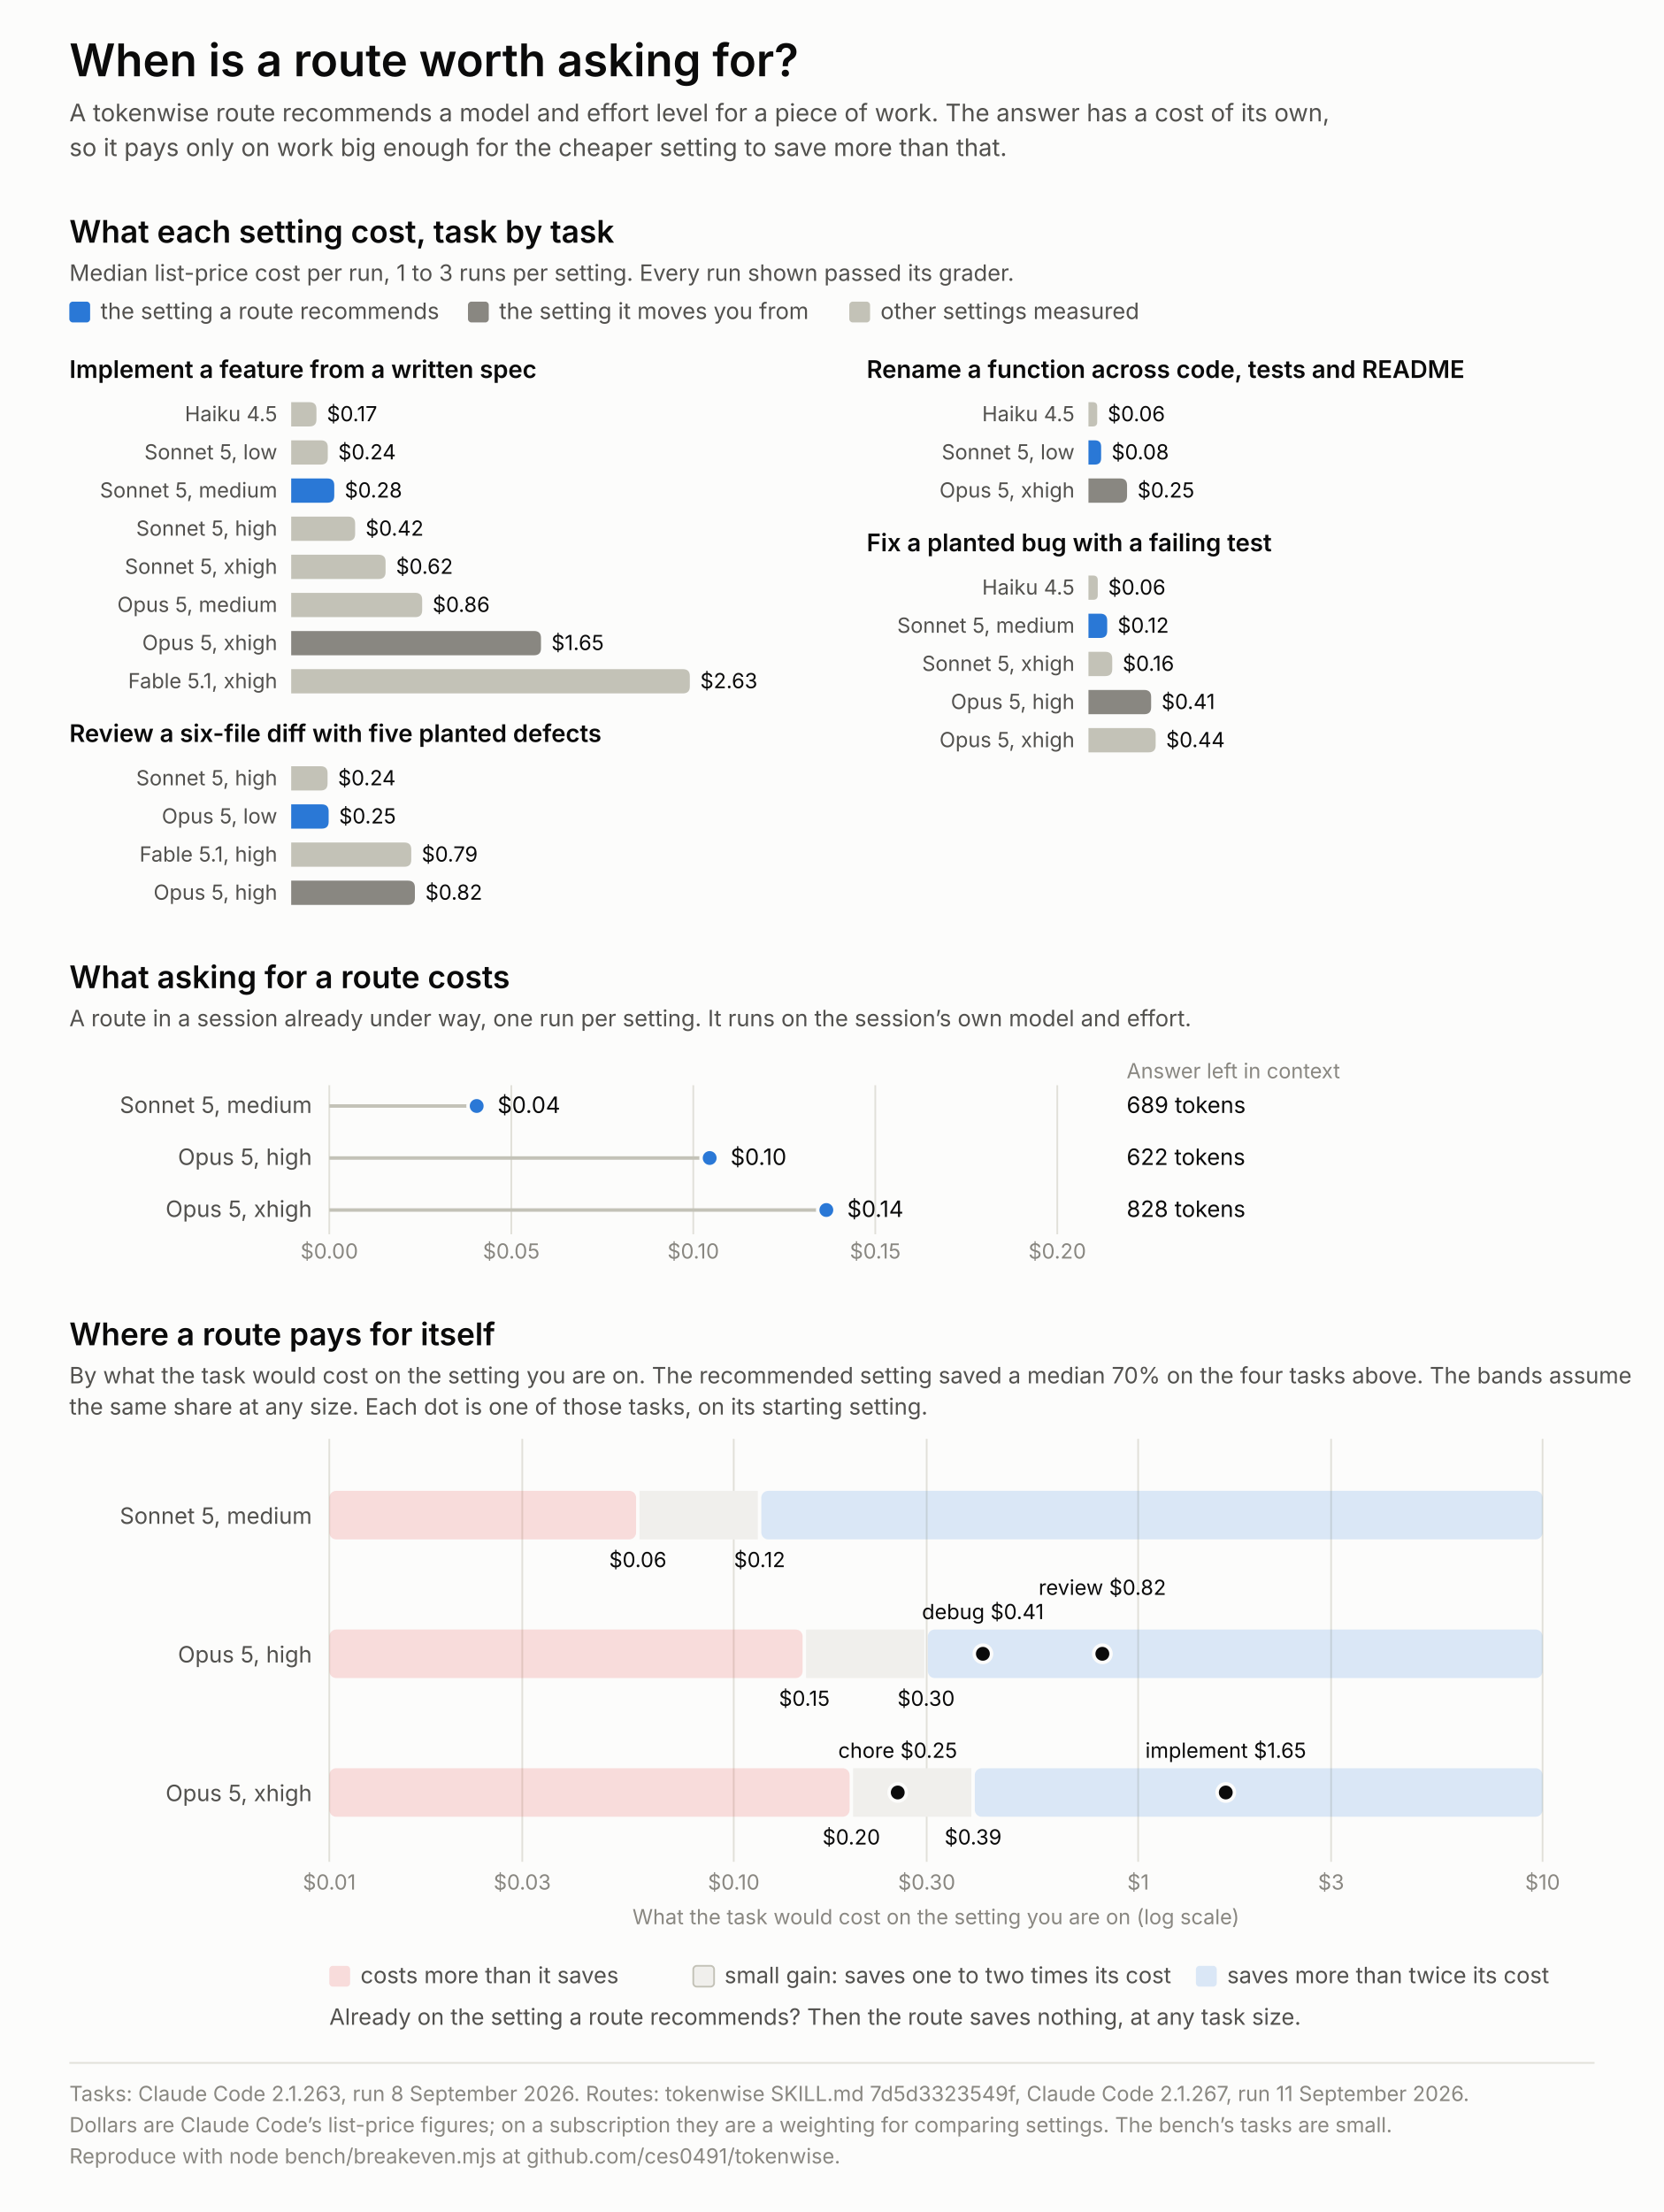
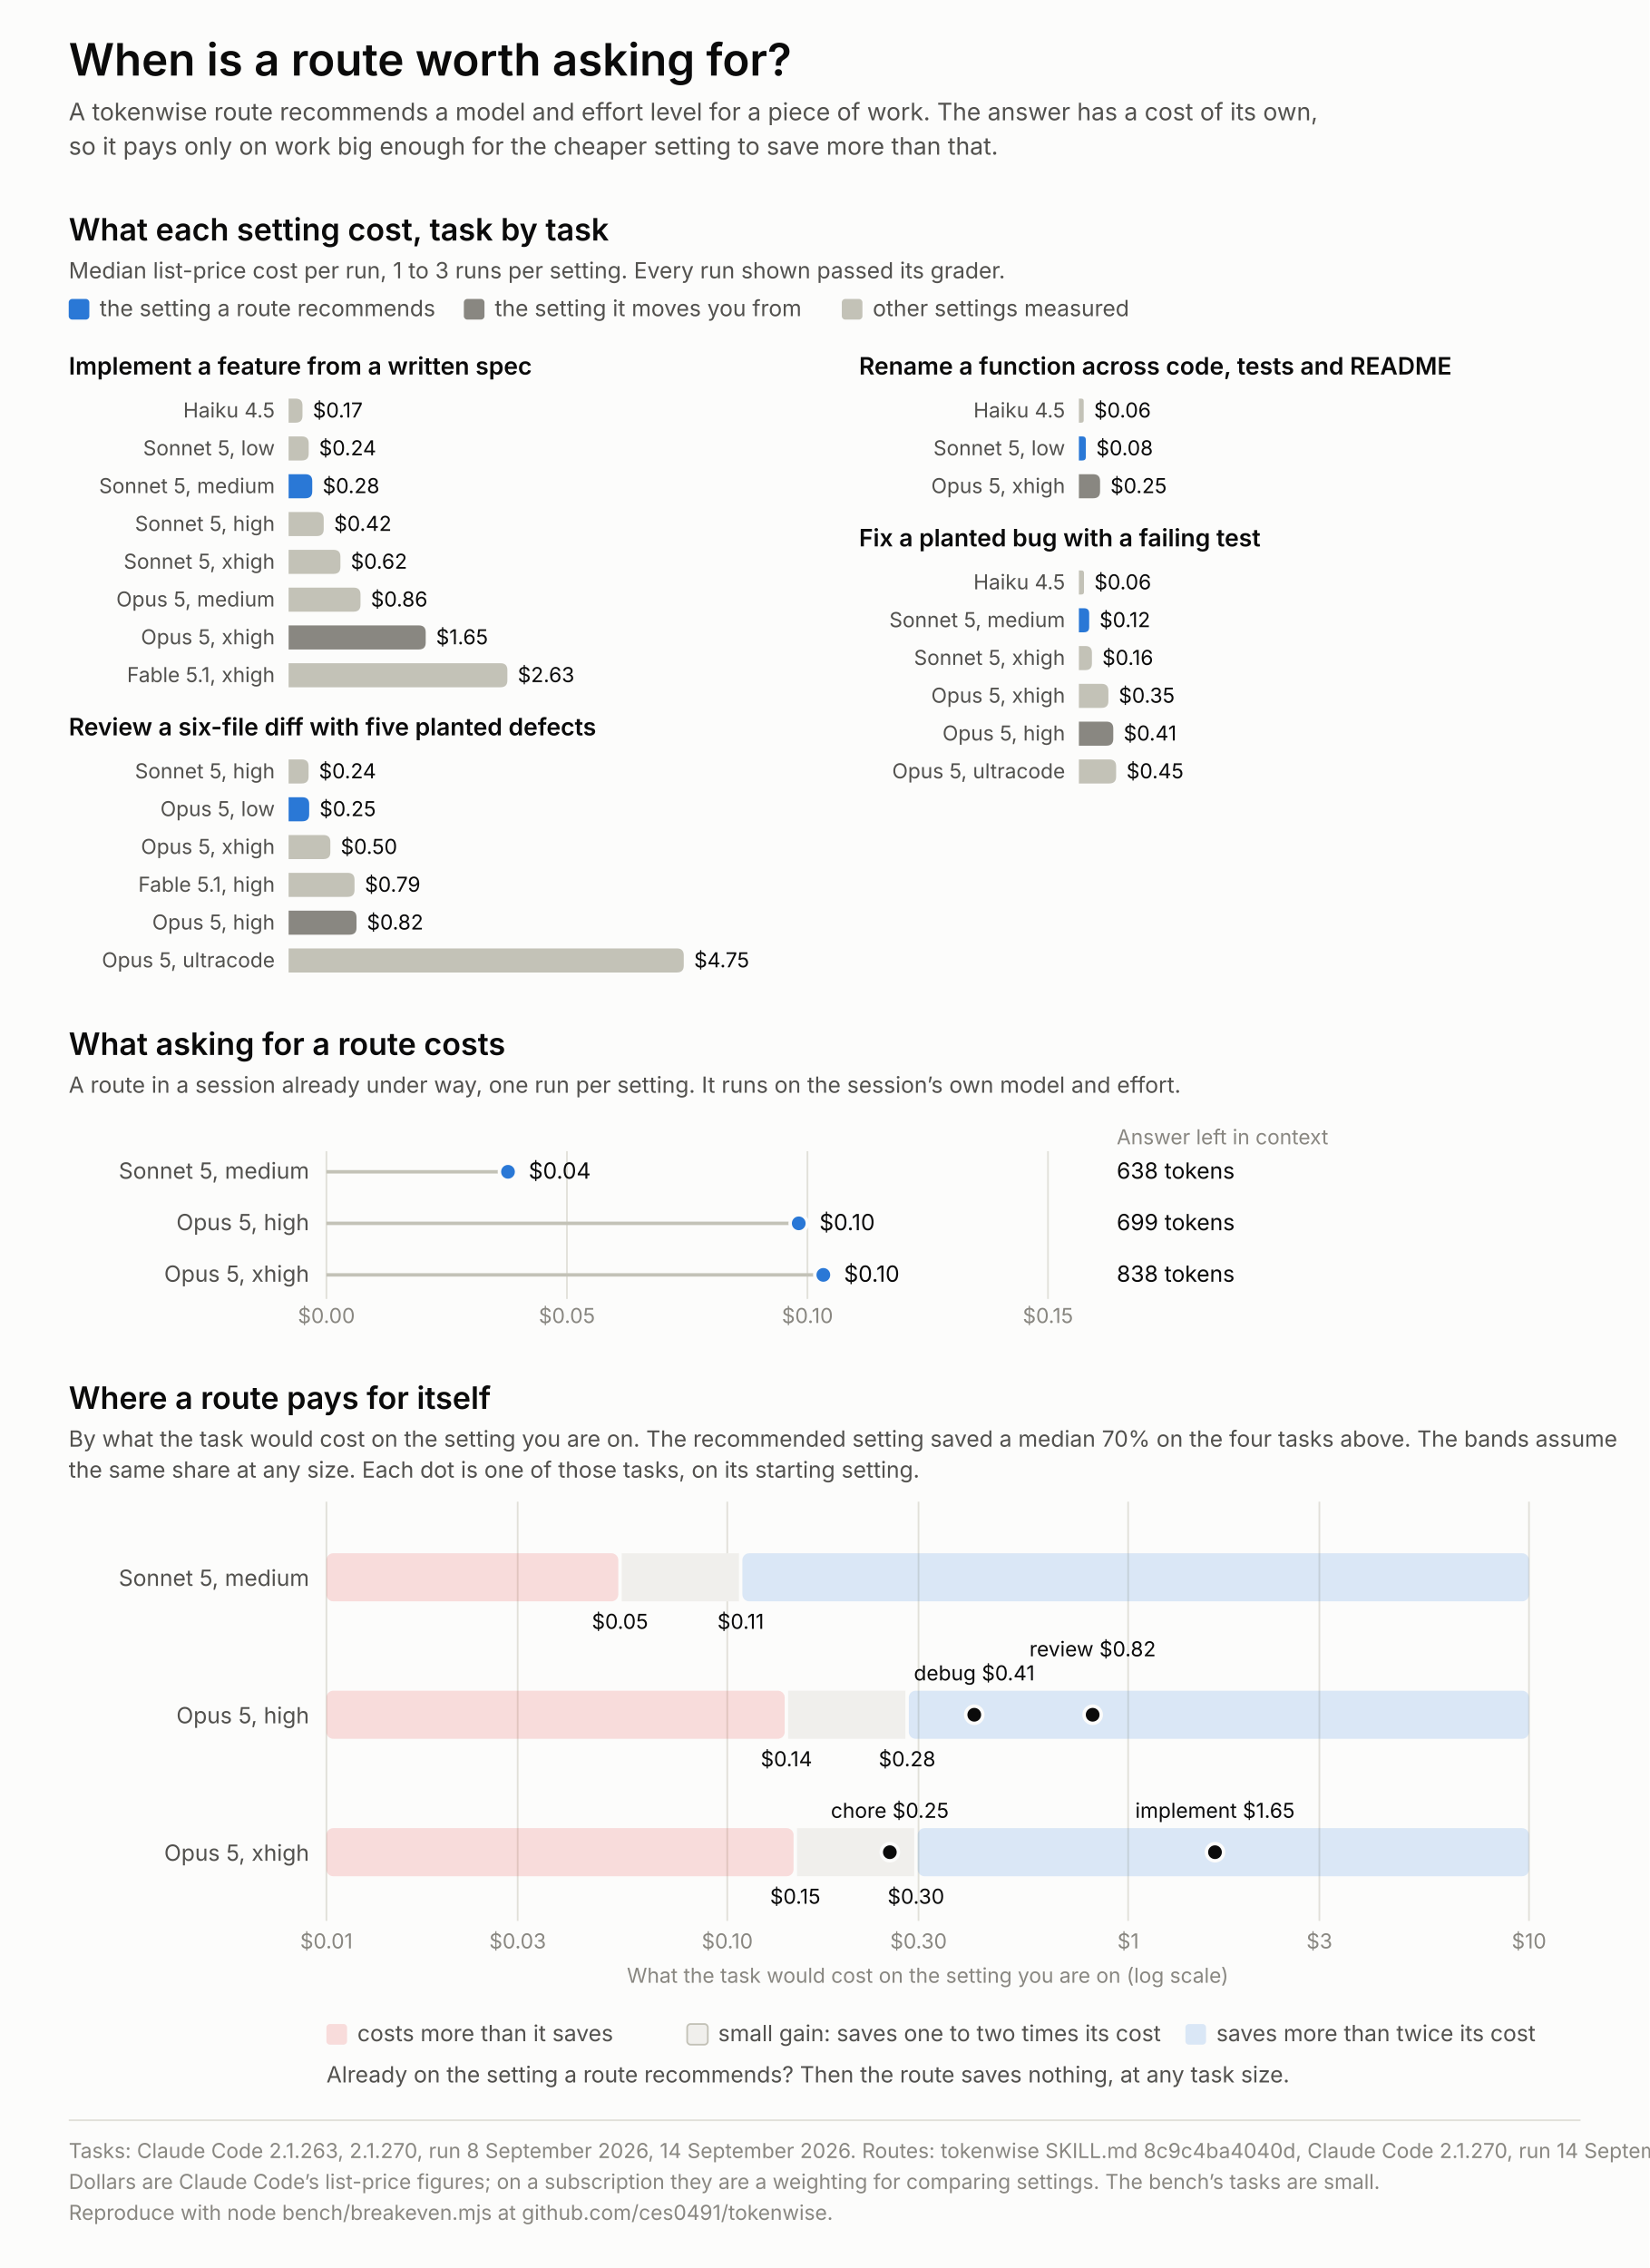
- <svg xmlns="http://www.w3.org/2000/svg" viewBox="0 0 960 1276" width="960" height="1276" font-family="system-ui, -apple-system, &quot;Segoe UI&quot;, sans-serif" role="img" aria-labelledby="t d">
-   <rect width="960" height="1276" fill="#fcfcfb" />
+ <svg xmlns="http://www.w3.org/2000/svg" viewBox="0 0 960 1320" width="960" height="1320" font-family="system-ui, -apple-system, &quot;Segoe UI&quot;, sans-serif" role="img" aria-labelledby="t d">
+   <rect width="960" height="1320" fill="#fcfcfb" />
  <text x="40.00" y="44.00" font-size="26" fill="#0b0b0b" font-weight="600" text-anchor="start">When is a route worth asking for?</text>
  <text x="40.00" y="70.00" font-size="14" fill="#52514e" font-weight="400" text-anchor="start">A tokenwise route recommends a model and effort level for a piece of work. The answer has a cost of its own,</text>
  <text x="40.00" y="90.00" font-size="14" fill="#52514e" font-weight="400" text-anchor="start">so it pays only on work big enough for the cheaper setting to save more than that.</text>
  <text x="40.00" y="140.00" font-size="18" fill="#0b0b0b" font-weight="600" text-anchor="start">What each setting cost, task by task</text>
  <text x="40.00" y="162.00" font-size="13" fill="#52514e" font-weight="400" text-anchor="start">Median list-price cost per run, 1 to 3 runs per setting. Every run shown passed its grader.</text>
  <rect x="40.00" y="174.00" width="12" height="12" rx="2" fill="#2a78d6" />
  <text x="58.00" y="184.00" font-size="13" fill="#52514e" font-weight="400" text-anchor="start">the setting a route recommends</text>
  <rect x="270.00" y="174.00" width="12" height="12" rx="2" fill="#898781" />
  <text x="288.00" y="184.00" font-size="13" fill="#52514e" font-weight="400" text-anchor="start">the setting it moves you from</text>
  <rect x="490.00" y="174.00" width="12" height="12" rx="2" fill="#c3c2b7" />
  <text x="508.00" y="184.00" font-size="13" fill="#52514e" font-weight="400" text-anchor="start">other settings measured</text>
  <text x="40.00" y="218.00" font-size="14" fill="#0b0b0b" font-weight="600" text-anchor="start">Implement a feature from a written spec</text>
  <text x="160.00" y="243.00" font-size="12" fill="#52514e" font-weight="400" text-anchor="end">Haiku 4.5</text>
-   <path d="M168.00 232.00H178.58Q182.58 232.00 182.58 236.00V242.00Q182.58 246.00 178.58 246.00H168.00Z" fill="#c3c2b7" />
-   <text x="188.58" y="243.00" font-size="12" fill="#0b0b0b" font-weight="400" text-anchor="start">$0.17</text>
+   <path d="M168.00 232.00H172.07Q176.07 232.00 176.07 236.00V242.00Q176.07 246.00 172.07 246.00H168.00Z" fill="#c3c2b7" />
+   <text x="182.07" y="243.00" font-size="12" fill="#0b0b0b" font-weight="400" text-anchor="start">$0.17</text>
  <text x="160.00" y="265.00" font-size="12" fill="#52514e" font-weight="400" text-anchor="end">Sonnet 5, low</text>
-   <path d="M168.00 254.00H185.12Q189.12 254.00 189.12 258.00V264.00Q189.12 268.00 185.12 268.00H168.00Z" fill="#c3c2b7" />
-   <text x="195.12" y="265.00" font-size="12" fill="#0b0b0b" font-weight="400" text-anchor="start">$0.24</text>
+   <path d="M168.00 254.00H175.69Q179.69 254.00 179.69 258.00V264.00Q179.69 268.00 175.69 268.00H168.00Z" fill="#c3c2b7" />
+   <text x="185.69" y="265.00" font-size="12" fill="#0b0b0b" font-weight="400" text-anchor="start">$0.24</text>
  <text x="160.00" y="287.00" font-size="12" fill="#52514e" font-weight="400" text-anchor="end">Sonnet 5, medium</text>
-   <path d="M168.00 276.00H188.86Q192.86 276.00 192.86 280.00V286.00Q192.86 290.00 188.86 290.00H168.00Z" fill="#2a78d6" />
-   <text x="198.86" y="287.00" font-size="12" fill="#0b0b0b" font-weight="400" text-anchor="start">$0.28</text>
+   <path d="M168.00 276.00H177.76Q181.76 276.00 181.76 280.00V286.00Q181.76 290.00 177.76 290.00H168.00Z" fill="#2a78d6" />
+   <text x="187.76" y="287.00" font-size="12" fill="#0b0b0b" font-weight="400" text-anchor="start">$0.28</text>
  <text x="160.00" y="309.00" font-size="12" fill="#52514e" font-weight="400" text-anchor="end">Sonnet 5, high</text>
-   <path d="M168.00 298.00H200.90Q204.90 298.00 204.90 302.00V308.00Q204.90 312.00 200.90 312.00H168.00Z" fill="#c3c2b7" />
-   <text x="210.90" y="309.00" font-size="12" fill="#0b0b0b" font-weight="400" text-anchor="start">$0.42</text>
+   <path d="M168.00 298.00H184.43Q188.43 298.00 188.43 302.00V308.00Q188.43 312.00 184.43 312.00H168.00Z" fill="#c3c2b7" />
+   <text x="194.43" y="309.00" font-size="12" fill="#0b0b0b" font-weight="400" text-anchor="start">$0.42</text>
  <text x="160.00" y="331.00" font-size="12" fill="#52514e" font-weight="400" text-anchor="end">Sonnet 5, xhigh</text>
-   <path d="M168.00 320.00H218.46Q222.46 320.00 222.46 324.00V330.00Q222.46 334.00 218.46 334.00H168.00Z" fill="#c3c2b7" />
-   <text x="228.46" y="331.00" font-size="12" fill="#0b0b0b" font-weight="400" text-anchor="start">$0.62</text>
+   <path d="M168.00 320.00H194.15Q198.15 320.00 198.15 324.00V330.00Q198.15 334.00 194.15 334.00H168.00Z" fill="#c3c2b7" />
+   <text x="204.15" y="331.00" font-size="12" fill="#0b0b0b" font-weight="400" text-anchor="start">$0.62</text>
  <text x="160.00" y="353.00" font-size="12" fill="#52514e" font-weight="400" text-anchor="end">Opus 5, medium</text>
-   <path d="M168.00 342.00H239.58Q243.58 342.00 243.58 346.00V352.00Q243.58 356.00 239.58 356.00H168.00Z" fill="#c3c2b7" />
-   <text x="249.58" y="353.00" font-size="12" fill="#0b0b0b" font-weight="400" text-anchor="start">$0.86</text>
+   <path d="M168.00 342.00H205.84Q209.84 342.00 209.84 346.00V352.00Q209.84 356.00 205.84 356.00H168.00Z" fill="#c3c2b7" />
+   <text x="215.84" y="353.00" font-size="12" fill="#0b0b0b" font-weight="400" text-anchor="start">$0.86</text>
  <text x="160.00" y="375.00" font-size="12" fill="#52514e" font-weight="400" text-anchor="end">Opus 5, xhigh</text>
-   <path d="M168.00 364.00H308.13Q312.13 364.00 312.13 368.00V374.00Q312.13 378.00 308.13 378.00H168.00Z" fill="#898781" />
-   <text x="318.13" y="375.00" font-size="12" fill="#0b0b0b" font-weight="400" text-anchor="start">$1.65</text>
+   <path d="M168.00 364.00H243.80Q247.80 364.00 247.80 368.00V374.00Q247.80 378.00 243.80 378.00H168.00Z" fill="#898781" />
+   <text x="253.80" y="375.00" font-size="12" fill="#0b0b0b" font-weight="400" text-anchor="start">$1.65</text>
  <text x="160.00" y="397.00" font-size="12" fill="#52514e" font-weight="400" text-anchor="end">Fable 5.1, xhigh</text>
-   <path d="M168.00 386.00H394.00Q398.00 386.00 398.00 390.00V396.00Q398.00 400.00 394.00 400.00H168.00Z" fill="#c3c2b7" />
-   <text x="404.00" y="397.00" font-size="12" fill="#0b0b0b" font-weight="400" text-anchor="start">$2.63</text>
+   <path d="M168.00 386.00H291.33Q295.33 386.00 295.33 390.00V396.00Q295.33 400.00 291.33 400.00H168.00Z" fill="#c3c2b7" />
+   <text x="301.33" y="397.00" font-size="12" fill="#0b0b0b" font-weight="400" text-anchor="start">$2.63</text>
  <text x="40.00" y="428.00" font-size="14" fill="#0b0b0b" font-weight="600" text-anchor="start">Review a six-file diff with five planted defects</text>
  <text x="160.00" y="453.00" font-size="12" fill="#52514e" font-weight="400" text-anchor="end">Sonnet 5, high</text>
-   <path d="M168.00 442.00H184.99Q188.99 442.00 188.99 446.00V452.00Q188.99 456.00 184.99 456.00H168.00Z" fill="#c3c2b7" />
-   <text x="194.99" y="453.00" font-size="12" fill="#0b0b0b" font-weight="400" text-anchor="start">$0.24</text>
+   <path d="M168.00 442.00H175.62Q179.62 442.00 179.62 446.00V452.00Q179.62 456.00 175.62 456.00H168.00Z" fill="#c3c2b7" />
+   <text x="185.62" y="453.00" font-size="12" fill="#0b0b0b" font-weight="400" text-anchor="start">$0.24</text>
  <text x="160.00" y="475.00" font-size="12" fill="#52514e" font-weight="400" text-anchor="end">Opus 5, low</text>
-   <path d="M168.00 464.00H185.62Q189.62 464.00 189.62 468.00V474.00Q189.62 478.00 185.62 478.00H168.00Z" fill="#2a78d6" />
-   <text x="195.62" y="475.00" font-size="12" fill="#0b0b0b" font-weight="400" text-anchor="start">$0.25</text>
-   <text x="160.00" y="497.00" font-size="12" fill="#52514e" font-weight="400" text-anchor="end">Fable 5.1, high</text>
-   <path d="M168.00 486.00H233.28Q237.28 486.00 237.28 490.00V496.00Q237.28 500.00 233.28 500.00H168.00Z" fill="#c3c2b7" />
-   <text x="243.28" y="497.00" font-size="12" fill="#0b0b0b" font-weight="400" text-anchor="start">$0.79</text>
-   <text x="160.00" y="519.00" font-size="12" fill="#52514e" font-weight="400" text-anchor="end">Opus 5, high</text>
-   <path d="M168.00 508.00H235.38Q239.38 508.00 239.38 512.00V518.00Q239.38 522.00 235.38 522.00H168.00Z" fill="#898781" />
-   <text x="245.38" y="519.00" font-size="12" fill="#0b0b0b" font-weight="400" text-anchor="start">$0.82</text>
+   <path d="M168.00 464.00H175.97Q179.97 464.00 179.97 468.00V474.00Q179.97 478.00 175.97 478.00H168.00Z" fill="#2a78d6" />
+   <text x="185.97" y="475.00" font-size="12" fill="#0b0b0b" font-weight="400" text-anchor="start">$0.25</text>
+   <text x="160.00" y="497.00" font-size="12" fill="#52514e" font-weight="400" text-anchor="end">Opus 5, xhigh</text>
+   <path d="M168.00 486.00H188.29Q192.29 486.00 192.29 490.00V496.00Q192.29 500.00 188.29 500.00H168.00Z" fill="#c3c2b7" />
+   <text x="198.29" y="497.00" font-size="12" fill="#0b0b0b" font-weight="400" text-anchor="start">$0.50</text>
+   <text x="160.00" y="519.00" font-size="12" fill="#52514e" font-weight="400" text-anchor="end">Fable 5.1, high</text>
+   <path d="M168.00 508.00H202.36Q206.36 508.00 206.36 512.00V518.00Q206.36 522.00 202.36 522.00H168.00Z" fill="#c3c2b7" />
+   <text x="212.36" y="519.00" font-size="12" fill="#0b0b0b" font-weight="400" text-anchor="start">$0.79</text>
+   <text x="160.00" y="541.00" font-size="12" fill="#52514e" font-weight="400" text-anchor="end">Opus 5, high</text>
+   <path d="M168.00 530.00H203.52Q207.52 530.00 207.52 534.00V540.00Q207.52 544.00 203.52 544.00H168.00Z" fill="#898781" />
+   <text x="213.52" y="541.00" font-size="12" fill="#0b0b0b" font-weight="400" text-anchor="start">$0.82</text>
+   <text x="160.00" y="563.00" font-size="12" fill="#52514e" font-weight="400" text-anchor="end">Opus 5, ultracode</text>
+   <path d="M168.00 552.00H394.00Q398.00 552.00 398.00 556.00V562.00Q398.00 566.00 394.00 566.00H168.00Z" fill="#c3c2b7" />
+   <text x="404.00" y="563.00" font-size="12" fill="#0b0b0b" font-weight="400" text-anchor="start">$4.75</text>
  <text x="500.00" y="218.00" font-size="14" fill="#0b0b0b" font-weight="600" text-anchor="start">Rename a function across code, tests and README</text>
  <text x="620.00" y="243.00" font-size="12" fill="#52514e" font-weight="400" text-anchor="end">Haiku 4.5</text>
-   <path d="M628.00 232.00H630.52Q633.05 232.00 633.05 234.52V243.48Q633.05 246.00 630.52 246.00H628.00Z" fill="#c3c2b7" />
-   <text x="639.05" y="243.00" font-size="12" fill="#0b0b0b" font-weight="400" text-anchor="start">$0.06</text>
+   <path d="M628.00 232.00H629.40Q630.80 232.00 630.80 233.40V244.60Q630.80 246.00 629.40 246.00H628.00Z" fill="#c3c2b7" />
+   <text x="636.80" y="243.00" font-size="12" fill="#0b0b0b" font-weight="400" text-anchor="start">$0.06</text>
  <text x="620.00" y="265.00" font-size="12" fill="#52514e" font-weight="400" text-anchor="end">Sonnet 5, low</text>
-   <path d="M628.00 254.00H631.65Q635.31 254.00 635.31 257.65V264.35Q635.31 268.00 631.65 268.00H628.00Z" fill="#2a78d6" />
-   <text x="641.31" y="265.00" font-size="12" fill="#0b0b0b" font-weight="400" text-anchor="start">$0.08</text>
+   <path d="M628.00 254.00H630.02Q632.05 254.00 632.05 256.02V265.98Q632.05 268.00 630.02 268.00H628.00Z" fill="#2a78d6" />
+   <text x="638.05" y="265.00" font-size="12" fill="#0b0b0b" font-weight="400" text-anchor="start">$0.08</text>
  <text x="620.00" y="287.00" font-size="12" fill="#52514e" font-weight="400" text-anchor="end">Opus 5, xhigh</text>
-   <path d="M628.00 276.00H646.27Q650.27 276.00 650.27 280.00V286.00Q650.27 290.00 646.27 290.00H628.00Z" fill="#898781" />
-   <text x="656.27" y="287.00" font-size="12" fill="#0b0b0b" font-weight="400" text-anchor="start">$0.25</text>
+   <path d="M628.00 276.00H636.33Q640.33 276.00 640.33 280.00V286.00Q640.33 290.00 636.33 290.00H628.00Z" fill="#898781" />
+   <text x="646.33" y="287.00" font-size="12" fill="#0b0b0b" font-weight="400" text-anchor="start">$0.25</text>
  <text x="500.00" y="318.00" font-size="14" fill="#0b0b0b" font-weight="600" text-anchor="start">Fix a planted bug with a failing test</text>
  <text x="620.00" y="343.00" font-size="12" fill="#52514e" font-weight="400" text-anchor="end">Haiku 4.5</text>
-   <path d="M628.00 332.00H630.68Q633.36 332.00 633.36 334.68V343.32Q633.36 346.00 630.68 346.00H628.00Z" fill="#c3c2b7" />
-   <text x="639.36" y="343.00" font-size="12" fill="#0b0b0b" font-weight="400" text-anchor="start">$0.06</text>
+   <path d="M628.00 332.00H629.48Q630.97 332.00 630.97 333.48V344.52Q630.97 346.00 629.48 346.00H628.00Z" fill="#c3c2b7" />
+   <text x="636.97" y="343.00" font-size="12" fill="#0b0b0b" font-weight="400" text-anchor="start">$0.06</text>
  <text x="620.00" y="365.00" font-size="12" fill="#52514e" font-weight="400" text-anchor="end">Sonnet 5, medium</text>
-   <path d="M628.00 354.00H634.81Q638.81 354.00 638.81 358.00V364.00Q638.81 368.00 634.81 368.00H628.00Z" fill="#2a78d6" />
-   <text x="644.81" y="365.00" font-size="12" fill="#0b0b0b" font-weight="400" text-anchor="start">$0.12</text>
+   <path d="M628.00 354.00H630.99Q633.99 354.00 633.99 356.99V365.01Q633.99 368.00 630.99 368.00H628.00Z" fill="#2a78d6" />
+   <text x="639.99" y="365.00" font-size="12" fill="#0b0b0b" font-weight="400" text-anchor="start">$0.12</text>
  <text x="620.00" y="387.00" font-size="12" fill="#52514e" font-weight="400" text-anchor="end">Sonnet 5, xhigh</text>
-   <path d="M628.00 376.00H637.72Q641.72 376.00 641.72 380.00V386.00Q641.72 390.00 637.72 390.00H628.00Z" fill="#c3c2b7" />
-   <text x="647.72" y="387.00" font-size="12" fill="#0b0b0b" font-weight="400" text-anchor="start">$0.16</text>
-   <text x="620.00" y="409.00" font-size="12" fill="#52514e" font-weight="400" text-anchor="end">Opus 5, high</text>
-   <path d="M628.00 398.00H660.16Q664.16 398.00 664.16 402.00V408.00Q664.16 412.00 660.16 412.00H628.00Z" fill="#898781" />
-   <text x="670.16" y="409.00" font-size="12" fill="#0b0b0b" font-weight="400" text-anchor="start">$0.41</text>
-   <text x="620.00" y="431.00" font-size="12" fill="#52514e" font-weight="400" text-anchor="end">Opus 5, xhigh</text>
-   <path d="M628.00 420.00H662.77Q666.77 420.00 666.77 424.00V430.00Q666.77 434.00 662.77 434.00H628.00Z" fill="#c3c2b7" />
-   <text x="672.77" y="431.00" font-size="12" fill="#0b0b0b" font-weight="400" text-anchor="start">$0.44</text>
-   <text x="40.00" y="570.00" font-size="18" fill="#0b0b0b" font-weight="600" text-anchor="start">What asking for a route costs</text>
-   <text x="40.00" y="592.00" font-size="13" fill="#52514e" font-weight="400" text-anchor="start">A route in a session already under way, one run per setting. It runs on the session’s own model and effort.</text>
-   <line x1="190.00" y1="626.00" x2="190.00" y2="712.00" stroke="#e1e0d9" stroke-width="1" />
-   <text x="190.00" y="726.00" font-size="12" fill="#898781" font-weight="400" text-anchor="middle">$0.00</text>
-   <line x1="295.00" y1="626.00" x2="295.00" y2="712.00" stroke="#e1e0d9" stroke-width="1" />
-   <text x="295.00" y="726.00" font-size="12" fill="#898781" font-weight="400" text-anchor="middle">$0.05</text>
-   <line x1="400.00" y1="626.00" x2="400.00" y2="712.00" stroke="#e1e0d9" stroke-width="1" />
-   <text x="400.00" y="726.00" font-size="12" fill="#898781" font-weight="400" text-anchor="middle">$0.10</text>
-   <line x1="505.00" y1="626.00" x2="505.00" y2="712.00" stroke="#e1e0d9" stroke-width="1" />
-   <text x="505.00" y="726.00" font-size="12" fill="#898781" font-weight="400" text-anchor="middle">$0.15</text>
-   <line x1="610.00" y1="626.00" x2="610.00" y2="712.00" stroke="#e1e0d9" stroke-width="1" />
-   <text x="610.00" y="726.00" font-size="12" fill="#898781" font-weight="400" text-anchor="middle">$0.20</text>
-   <text x="650.00" y="622.00" font-size="12" fill="#898781" font-weight="400" text-anchor="start">Answer left in context</text>
-   <text x="180.00" y="642.00" font-size="13" fill="#52514e" font-weight="400" text-anchor="end">Sonnet 5, medium</text>
-   <line x1="190.00" y1="638.00" x2="275.03" y2="638.00" stroke="#c3c2b7" stroke-width="2" />
-   <circle cx="275.03" cy="638.00" r="5" fill="#2a78d6" stroke="#fcfcfb" stroke-width="2" />
-   <text x="287.03" y="642.00" font-size="13" fill="#0b0b0b" font-weight="400" text-anchor="start">$0.04</text>
-   <text x="650.00" y="642.00" font-size="13" fill="#0b0b0b" font-weight="400" text-anchor="start">689 tokens</text>
-   <text x="180.00" y="672.00" font-size="13" fill="#52514e" font-weight="400" text-anchor="end">Opus 5, high</text>
-   <line x1="190.00" y1="668.00" x2="409.45" y2="668.00" stroke="#c3c2b7" stroke-width="2" />
-   <circle cx="409.45" cy="668.00" r="5" fill="#2a78d6" stroke="#fcfcfb" stroke-width="2" />
-   <text x="421.45" y="672.00" font-size="13" fill="#0b0b0b" font-weight="400" text-anchor="start">$0.10</text>
-   <text x="650.00" y="672.00" font-size="13" fill="#0b0b0b" font-weight="400" text-anchor="start">622 tokens</text>
-   <text x="180.00" y="702.00" font-size="13" fill="#52514e" font-weight="400" text-anchor="end">Opus 5, xhigh</text>
-   <line x1="190.00" y1="698.00" x2="476.76" y2="698.00" stroke="#c3c2b7" stroke-width="2" />
-   <circle cx="476.76" cy="698.00" r="5" fill="#2a78d6" stroke="#fcfcfb" stroke-width="2" />
-   <text x="488.76" y="702.00" font-size="13" fill="#0b0b0b" font-weight="400" text-anchor="start">$0.14</text>
-   <text x="650.00" y="702.00" font-size="13" fill="#0b0b0b" font-weight="400" text-anchor="start">828 tokens</text>
-   <text x="40.00" y="776.00" font-size="18" fill="#0b0b0b" font-weight="600" text-anchor="start">Where a route pays for itself</text>
-   <text x="40.00" y="798.00" font-size="13" fill="#52514e" font-weight="400" text-anchor="start">By what the task would cost on the setting you are on. The recommended setting saved a median 70% on the four tasks above. The bands assume</text>
-   <text x="40.00" y="816.00" font-size="13" fill="#52514e" font-weight="400" text-anchor="start">the same share at any size. Each dot is one of those tasks, on its starting setting.</text>
-   <line x1="190.00" y1="830.00" x2="190.00" y2="1074.00" stroke="#e1e0d9" stroke-width="1" />
-   <text x="190.00" y="1090.00" font-size="12" fill="#898781" font-weight="400" text-anchor="middle">$0.01</text>
-   <line x1="301.33" y1="830.00" x2="301.33" y2="1074.00" stroke="#e1e0d9" stroke-width="1" />
-   <text x="301.33" y="1090.00" font-size="12" fill="#898781" font-weight="400" text-anchor="middle">$0.03</text>
-   <line x1="423.33" y1="830.00" x2="423.33" y2="1074.00" stroke="#e1e0d9" stroke-width="1" />
-   <text x="423.33" y="1090.00" font-size="12" fill="#898781" font-weight="400" text-anchor="middle">$0.10</text>
-   <line x1="534.66" y1="830.00" x2="534.66" y2="1074.00" stroke="#e1e0d9" stroke-width="1" />
-   <text x="534.66" y="1090.00" font-size="12" fill="#898781" font-weight="400" text-anchor="middle">$0.30</text>
-   <line x1="656.67" y1="830.00" x2="656.67" y2="1074.00" stroke="#e1e0d9" stroke-width="1" />
-   <text x="656.67" y="1090.00" font-size="12" fill="#898781" font-weight="400" text-anchor="middle">$1</text>
-   <line x1="767.99" y1="830.00" x2="767.99" y2="1074.00" stroke="#e1e0d9" stroke-width="1" />
-   <text x="767.99" y="1090.00" font-size="12" fill="#898781" font-weight="400" text-anchor="middle">$3</text>
-   <line x1="890.00" y1="830.00" x2="890.00" y2="1074.00" stroke="#e1e0d9" stroke-width="1" />
-   <text x="890.00" y="1090.00" font-size="12" fill="#898781" font-weight="400" text-anchor="middle">$10</text>
-   <text x="180.00" y="879.00" font-size="13" fill="#52514e" font-weight="400" text-anchor="end">Sonnet 5, medium</text>
-   <rect x="190.00" y="860.00" width="177.00" height="28" rx="4" fill="#e34948" fill-opacity="0.18" />
-   <rect x="369.00" y="860.00" width="68.24" height="28" rx="0" fill="#f0efec" fill-opacity="1" />
-   <rect x="439.24" y="860.00" width="450.76" height="28" rx="4" fill="#2a78d6" fill-opacity="0.16" />
-   <text x="368.00" y="904.00" font-size="12" fill="#0b0b0b" font-weight="400" text-anchor="middle">$0.06</text>
-   <text x="438.24" y="904.00" font-size="12" fill="#0b0b0b" font-weight="400" text-anchor="middle">$0.12</text>
-   <text x="180.00" y="959.00" font-size="13" fill="#52514e" font-weight="400" text-anchor="end">Opus 5, high</text>
-   <rect x="190.00" y="940.00" width="273.08" height="28" rx="4" fill="#e34948" fill-opacity="0.18" />
-   <rect x="465.08" y="940.00" width="68.24" height="28" rx="0" fill="#f0efec" fill-opacity="1" />
-   <rect x="535.32" y="940.00" width="354.68" height="28" rx="4" fill="#2a78d6" fill-opacity="0.16" />
-   <text x="464.08" y="984.00" font-size="12" fill="#0b0b0b" font-weight="400" text-anchor="middle">$0.15</text>
-   <text x="534.32" y="984.00" font-size="12" fill="#0b0b0b" font-weight="400" text-anchor="middle">$0.30</text>
-   <circle cx="567.10" cy="954.00" r="5" fill="#0b0b0b" stroke="#fcfcfb" stroke-width="2" />
-   <text x="567.10" y="934.00" font-size="12" fill="#0b0b0b" font-weight="400" text-anchor="middle">debug $0.41</text>
-   <circle cx="636.01" cy="954.00" r="5" fill="#0b0b0b" stroke="#fcfcfb" stroke-width="2" />
-   <text x="636.01" y="920.00" font-size="12" fill="#0b0b0b" font-weight="400" text-anchor="middle">review $0.82</text>
-   <text x="180.00" y="1039.00" font-size="13" fill="#52514e" font-weight="400" text-anchor="end">Opus 5, xhigh</text>
-   <rect x="190.00" y="1020.00" width="300.18" height="28" rx="4" fill="#e34948" fill-opacity="0.18" />
-   <rect x="492.18" y="1020.00" width="68.24" height="28" rx="0" fill="#f0efec" fill-opacity="1" />
-   <rect x="562.42" y="1020.00" width="327.58" height="28" rx="4" fill="#2a78d6" fill-opacity="0.16" />
-   <text x="491.18" y="1064.00" font-size="12" fill="#0b0b0b" font-weight="400" text-anchor="middle">$0.20</text>
-   <text x="561.42" y="1064.00" font-size="12" fill="#0b0b0b" font-weight="400" text-anchor="middle">$0.39</text>
-   <circle cx="517.96" cy="1034.00" r="5" fill="#0b0b0b" stroke="#fcfcfb" stroke-width="2" />
-   <text x="517.96" y="1014.00" font-size="12" fill="#0b0b0b" font-weight="400" text-anchor="middle">chore $0.25</text>
-   <circle cx="707.22" cy="1034.00" r="5" fill="#0b0b0b" stroke="#fcfcfb" stroke-width="2" />
-   <text x="707.22" y="1014.00" font-size="12" fill="#0b0b0b" font-weight="400" text-anchor="middle">implement $1.65</text>
-   <text x="540.00" y="1110.00" font-size="12" fill="#898781" font-weight="400" text-anchor="middle">What the task would cost on the setting you are on (log scale)</text>
-   <rect x="190.00" y="1134.00" width="12" height="12" rx="2" fill="#e34948" fill-opacity="0.18" />
-   <text x="208.00" y="1144.00" font-size="13" fill="#52514e" font-weight="400" text-anchor="start">costs more than it saves</text>
-   <rect x="400.00" y="1134.00" width="12" height="12" rx="2" fill="#f0efec" stroke="#c3c2b7" stroke-width="1" />
-   <text x="418.00" y="1144.00" font-size="13" fill="#52514e" font-weight="400" text-anchor="start">small gain: saves one to two times its cost</text>
-   <rect x="690.00" y="1134.00" width="12" height="12" rx="2" fill="#2a78d6" fill-opacity="0.16" />
-   <text x="708.00" y="1144.00" font-size="13" fill="#52514e" font-weight="400" text-anchor="start">saves more than twice its cost</text>
-   <text x="190.00" y="1168.00" font-size="13" fill="#52514e" font-weight="400" text-anchor="start">Already on the setting a route recommends? Then the route saves nothing, at any task size.</text>
-   <line x1="40" y1="1190.00" x2="920" y2="1190.00" stroke="#e1e0d9" stroke-width="1" />
-   <text x="40.00" y="1212.00" font-size="12" fill="#898781" font-weight="400" text-anchor="start">Tasks: Claude Code 2.1.263, run 8 September 2026. Routes: tokenwise SKILL.md 7d5d3323549f, Claude Code 2.1.267, run 11 September 2026.</text>
-   <text x="40.00" y="1230.00" font-size="12" fill="#898781" font-weight="400" text-anchor="start">Dollars are Claude Code’s list-price figures; on a subscription they are a weighting for comparing settings. The bench’s tasks are small.</text>
-   <text x="40.00" y="1248.00" font-size="12" fill="#898781" font-weight="400" text-anchor="start">Reproduce with node bench/breakeven.mjs at github.com/ces0491/tokenwise.</text>
+   <path d="M628.00 376.00H631.80Q635.59 376.00 635.59 379.80V386.20Q635.59 390.00 631.80 390.00H628.00Z" fill="#c3c2b7" />
+   <text x="641.59" y="387.00" font-size="12" fill="#0b0b0b" font-weight="400" text-anchor="start">$0.16</text>
+   <text x="620.00" y="409.00" font-size="12" fill="#52514e" font-weight="400" text-anchor="end">Opus 5, xhigh</text>
+   <path d="M628.00 398.00H641.17Q645.17 398.00 645.17 402.00V408.00Q645.17 412.00 641.17 412.00H628.00Z" fill="#c3c2b7" />
+   <text x="651.17" y="409.00" font-size="12" fill="#0b0b0b" font-weight="400" text-anchor="start">$0.35</text>
+   <text x="620.00" y="431.00" font-size="12" fill="#52514e" font-weight="400" text-anchor="end">Opus 5, high</text>
+   <path d="M628.00 420.00H644.02Q648.02 420.00 648.02 424.00V430.00Q648.02 434.00 644.02 434.00H628.00Z" fill="#898781" />
+   <text x="654.02" y="431.00" font-size="12" fill="#0b0b0b" font-weight="400" text-anchor="start">$0.41</text>
+   <text x="620.00" y="453.00" font-size="12" fill="#52514e" font-weight="400" text-anchor="end">Opus 5, ultracode</text>
+   <path d="M628.00 442.00H645.67Q649.67 442.00 649.67 446.00V452.00Q649.67 456.00 645.67 456.00H628.00Z" fill="#c3c2b7" />
+   <text x="655.67" y="453.00" font-size="12" fill="#0b0b0b" font-weight="400" text-anchor="start">$0.45</text>
+   <text x="40.00" y="614.00" font-size="18" fill="#0b0b0b" font-weight="600" text-anchor="start">What asking for a route costs</text>
+   <text x="40.00" y="636.00" font-size="13" fill="#52514e" font-weight="400" text-anchor="start">A route in a session already under way, one run per setting. It runs on the session’s own model and effort.</text>
+   <line x1="190.00" y1="670.00" x2="190.00" y2="756.00" stroke="#e1e0d9" stroke-width="1" />
+   <text x="190.00" y="770.00" font-size="12" fill="#898781" font-weight="400" text-anchor="middle">$0.00</text>
+   <line x1="330.00" y1="670.00" x2="330.00" y2="756.00" stroke="#e1e0d9" stroke-width="1" />
+   <text x="330.00" y="770.00" font-size="12" fill="#898781" font-weight="400" text-anchor="middle">$0.05</text>
+   <line x1="470.00" y1="670.00" x2="470.00" y2="756.00" stroke="#e1e0d9" stroke-width="1" />
+   <text x="470.00" y="770.00" font-size="12" fill="#898781" font-weight="400" text-anchor="middle">$0.10</text>
+   <line x1="610.00" y1="670.00" x2="610.00" y2="756.00" stroke="#e1e0d9" stroke-width="1" />
+   <text x="610.00" y="770.00" font-size="12" fill="#898781" font-weight="400" text-anchor="middle">$0.15</text>
+   <text x="650.00" y="666.00" font-size="12" fill="#898781" font-weight="400" text-anchor="start">Answer left in context</text>
+   <text x="180.00" y="686.00" font-size="13" fill="#52514e" font-weight="400" text-anchor="end">Sonnet 5, medium</text>
+   <line x1="190.00" y1="682.00" x2="295.69" y2="682.00" stroke="#c3c2b7" stroke-width="2" />
+   <circle cx="295.69" cy="682.00" r="5" fill="#2a78d6" stroke="#fcfcfb" stroke-width="2" />
+   <text x="307.69" y="686.00" font-size="13" fill="#0b0b0b" font-weight="400" text-anchor="start">$0.04</text>
+   <text x="650.00" y="686.00" font-size="13" fill="#0b0b0b" font-weight="400" text-anchor="start">638 tokens</text>
+   <text x="180.00" y="716.00" font-size="13" fill="#52514e" font-weight="400" text-anchor="end">Opus 5, high</text>
+   <line x1="190.00" y1="712.00" x2="464.93" y2="712.00" stroke="#c3c2b7" stroke-width="2" />
+   <circle cx="464.93" cy="712.00" r="5" fill="#2a78d6" stroke="#fcfcfb" stroke-width="2" />
+   <text x="476.93" y="716.00" font-size="13" fill="#0b0b0b" font-weight="400" text-anchor="start">$0.10</text>
+   <text x="650.00" y="716.00" font-size="13" fill="#0b0b0b" font-weight="400" text-anchor="start">699 tokens</text>
+   <text x="180.00" y="746.00" font-size="13" fill="#52514e" font-weight="400" text-anchor="end">Opus 5, xhigh</text>
+   <line x1="190.00" y1="742.00" x2="479.25" y2="742.00" stroke="#c3c2b7" stroke-width="2" />
+   <circle cx="479.25" cy="742.00" r="5" fill="#2a78d6" stroke="#fcfcfb" stroke-width="2" />
+   <text x="491.25" y="746.00" font-size="13" fill="#0b0b0b" font-weight="400" text-anchor="start">$0.10</text>
+   <text x="650.00" y="746.00" font-size="13" fill="#0b0b0b" font-weight="400" text-anchor="start">838 tokens</text>
+   <text x="40.00" y="820.00" font-size="18" fill="#0b0b0b" font-weight="600" text-anchor="start">Where a route pays for itself</text>
+   <text x="40.00" y="842.00" font-size="13" fill="#52514e" font-weight="400" text-anchor="start">By what the task would cost on the setting you are on. The recommended setting saved a median 70% on the four tasks above. The bands assume</text>
+   <text x="40.00" y="860.00" font-size="13" fill="#52514e" font-weight="400" text-anchor="start">the same share at any size. Each dot is one of those tasks, on its starting setting.</text>
+   <line x1="190.00" y1="874.00" x2="190.00" y2="1118.00" stroke="#e1e0d9" stroke-width="1" />
+   <text x="190.00" y="1134.00" font-size="12" fill="#898781" font-weight="400" text-anchor="middle">$0.01</text>
+   <line x1="301.33" y1="874.00" x2="301.33" y2="1118.00" stroke="#e1e0d9" stroke-width="1" />
+   <text x="301.33" y="1134.00" font-size="12" fill="#898781" font-weight="400" text-anchor="middle">$0.03</text>
+   <line x1="423.33" y1="874.00" x2="423.33" y2="1118.00" stroke="#e1e0d9" stroke-width="1" />
+   <text x="423.33" y="1134.00" font-size="12" fill="#898781" font-weight="400" text-anchor="middle">$0.10</text>
+   <line x1="534.66" y1="874.00" x2="534.66" y2="1118.00" stroke="#e1e0d9" stroke-width="1" />
+   <text x="534.66" y="1134.00" font-size="12" fill="#898781" font-weight="400" text-anchor="middle">$0.30</text>
+   <line x1="656.67" y1="874.00" x2="656.67" y2="1118.00" stroke="#e1e0d9" stroke-width="1" />
+   <text x="656.67" y="1134.00" font-size="12" fill="#898781" font-weight="400" text-anchor="middle">$1</text>
+   <line x1="767.99" y1="874.00" x2="767.99" y2="1118.00" stroke="#e1e0d9" stroke-width="1" />
+   <text x="767.99" y="1134.00" font-size="12" fill="#898781" font-weight="400" text-anchor="middle">$3</text>
+   <line x1="890.00" y1="874.00" x2="890.00" y2="1118.00" stroke="#e1e0d9" stroke-width="1" />
+   <text x="890.00" y="1134.00" font-size="12" fill="#898781" font-weight="400" text-anchor="middle">$10</text>
+   <text x="180.00" y="923.00" font-size="13" fill="#52514e" font-weight="400" text-anchor="end">Sonnet 5, medium</text>
+   <rect x="190.00" y="904.00" width="169.89" height="28" rx="4" fill="#e34948" fill-opacity="0.18" />
+   <rect x="361.89" y="904.00" width="68.24" height="28" rx="0" fill="#f0efec" fill-opacity="1" />
+   <rect x="432.13" y="904.00" width="457.87" height="28" rx="4" fill="#2a78d6" fill-opacity="0.16" />
+   <text x="360.89" y="948.00" font-size="12" fill="#0b0b0b" font-weight="400" text-anchor="middle">$0.05</text>
+   <text x="431.13" y="948.00" font-size="12" fill="#0b0b0b" font-weight="400" text-anchor="middle">$0.11</text>
+   <text x="180.00" y="1003.00" font-size="13" fill="#52514e" font-weight="400" text-anchor="end">Opus 5, high</text>
+   <rect x="190.00" y="984.00" width="266.76" height="28" rx="4" fill="#e34948" fill-opacity="0.18" />
+   <rect x="458.76" y="984.00" width="68.24" height="28" rx="0" fill="#f0efec" fill-opacity="1" />
+   <rect x="529.00" y="984.00" width="361.00" height="28" rx="4" fill="#2a78d6" fill-opacity="0.16" />
+   <text x="457.76" y="1028.00" font-size="12" fill="#0b0b0b" font-weight="400" text-anchor="middle">$0.14</text>
+   <text x="528.00" y="1028.00" font-size="12" fill="#0b0b0b" font-weight="400" text-anchor="middle">$0.28</text>
+   <circle cx="567.10" cy="998.00" r="5" fill="#0b0b0b" stroke="#fcfcfb" stroke-width="2" />
+   <text x="567.10" y="978.00" font-size="12" fill="#0b0b0b" font-weight="400" text-anchor="middle">debug $0.41</text>
+   <circle cx="636.01" cy="998.00" r="5" fill="#0b0b0b" stroke="#fcfcfb" stroke-width="2" />
+   <text x="636.01" y="964.00" font-size="12" fill="#0b0b0b" font-weight="400" text-anchor="middle">review $0.82</text>
+   <text x="180.00" y="1083.00" font-size="13" fill="#52514e" font-weight="400" text-anchor="end">Opus 5, xhigh</text>
+   <rect x="190.00" y="1064.00" width="271.91" height="28" rx="4" fill="#e34948" fill-opacity="0.18" />
+   <rect x="463.91" y="1064.00" width="68.24" height="28" rx="0" fill="#f0efec" fill-opacity="1" />
+   <rect x="534.15" y="1064.00" width="355.85" height="28" rx="4" fill="#2a78d6" fill-opacity="0.16" />
+   <text x="462.91" y="1108.00" font-size="12" fill="#0b0b0b" font-weight="400" text-anchor="middle">$0.15</text>
+   <text x="533.15" y="1108.00" font-size="12" fill="#0b0b0b" font-weight="400" text-anchor="middle">$0.30</text>
+   <circle cx="517.96" cy="1078.00" r="5" fill="#0b0b0b" stroke="#fcfcfb" stroke-width="2" />
+   <text x="517.96" y="1058.00" font-size="12" fill="#0b0b0b" font-weight="400" text-anchor="middle">chore $0.25</text>
+   <circle cx="707.22" cy="1078.00" r="5" fill="#0b0b0b" stroke="#fcfcfb" stroke-width="2" />
+   <text x="707.22" y="1058.00" font-size="12" fill="#0b0b0b" font-weight="400" text-anchor="middle">implement $1.65</text>
+   <text x="540.00" y="1154.00" font-size="12" fill="#898781" font-weight="400" text-anchor="middle">What the task would cost on the setting you are on (log scale)</text>
+   <rect x="190.00" y="1178.00" width="12" height="12" rx="2" fill="#e34948" fill-opacity="0.18" />
+   <text x="208.00" y="1188.00" font-size="13" fill="#52514e" font-weight="400" text-anchor="start">costs more than it saves</text>
+   <rect x="400.00" y="1178.00" width="12" height="12" rx="2" fill="#f0efec" stroke="#c3c2b7" stroke-width="1" />
+   <text x="418.00" y="1188.00" font-size="13" fill="#52514e" font-weight="400" text-anchor="start">small gain: saves one to two times its cost</text>
+   <rect x="690.00" y="1178.00" width="12" height="12" rx="2" fill="#2a78d6" fill-opacity="0.16" />
+   <text x="708.00" y="1188.00" font-size="13" fill="#52514e" font-weight="400" text-anchor="start">saves more than twice its cost</text>
+   <text x="190.00" y="1212.00" font-size="13" fill="#52514e" font-weight="400" text-anchor="start">Already on the setting a route recommends? Then the route saves nothing, at any task size.</text>
+   <line x1="40" y1="1234.00" x2="920" y2="1234.00" stroke="#e1e0d9" stroke-width="1" />
+   <text x="40.00" y="1256.00" font-size="12" fill="#898781" font-weight="400" text-anchor="start">Tasks: Claude Code 2.1.263, 2.1.270, run 8 September 2026, 14 September 2026. Routes: tokenwise SKILL.md 8c9c4ba4040d, Claude Code 2.1.270, run 14 September 2026.</text>
+   <text x="40.00" y="1274.00" font-size="12" fill="#898781" font-weight="400" text-anchor="start">Dollars are Claude Code’s list-price figures; on a subscription they are a weighting for comparing settings. The bench’s tasks are small.</text>
+   <text x="40.00" y="1292.00" font-size="12" fill="#898781" font-weight="400" text-anchor="start">Reproduce with node bench/breakeven.mjs at github.com/ces0491/tokenwise.</text>
</svg>
